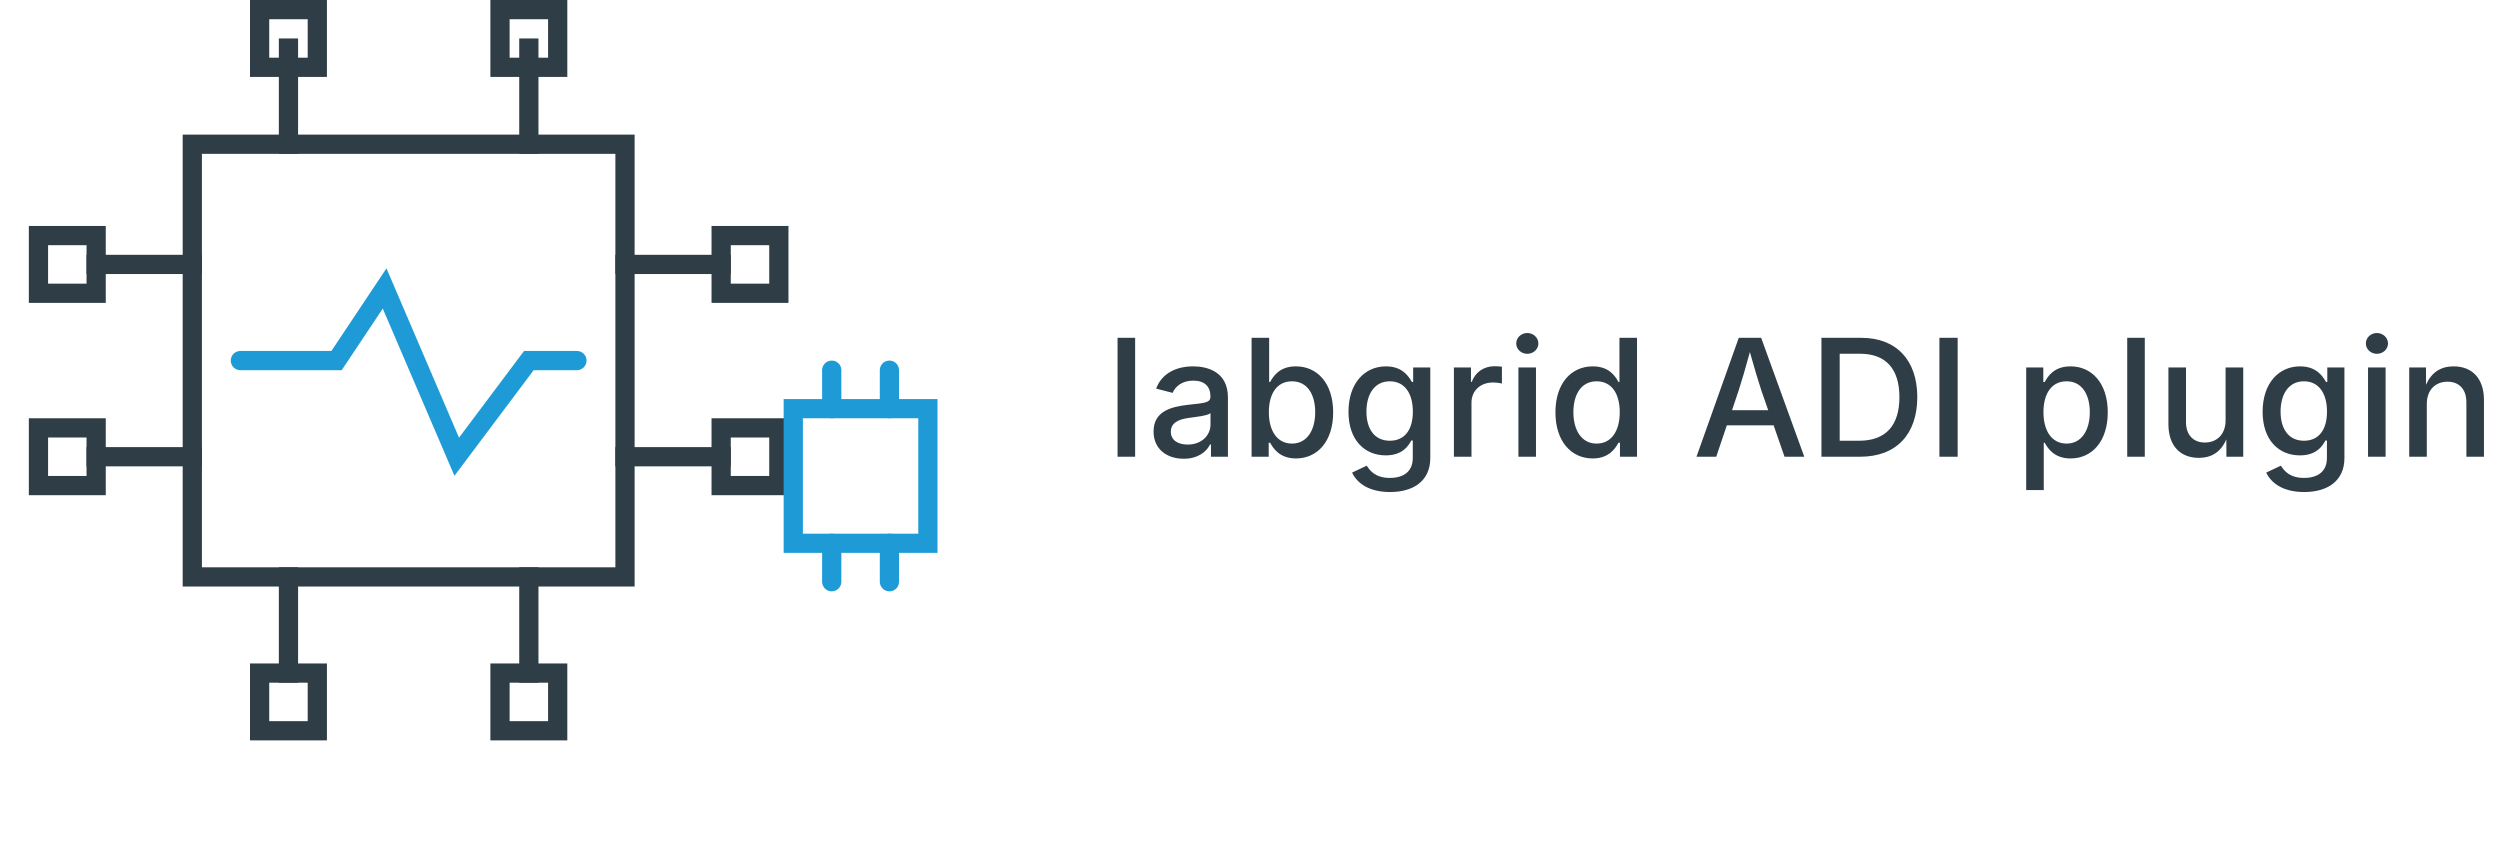
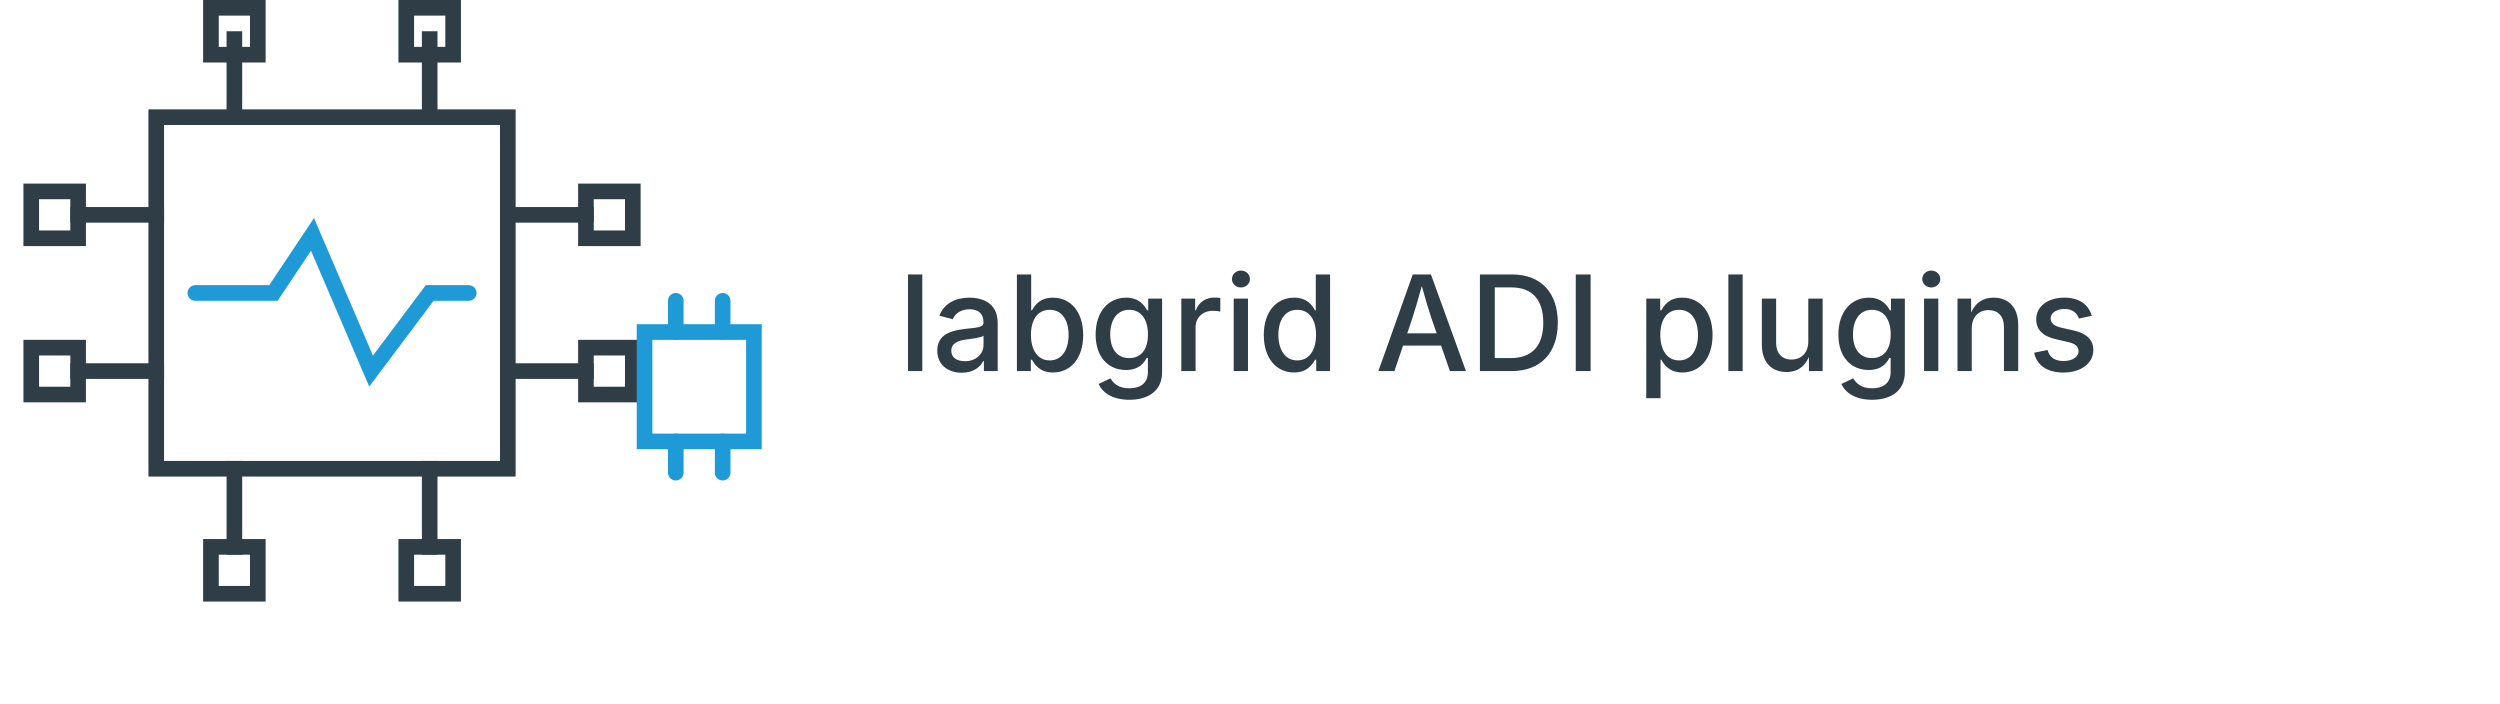
- <svg xmlns="http://www.w3.org/2000/svg" width="520" height="180" viewBox="0 0 520 180" shape-rendering="geometricPrecision" role="img" aria-label="labgrid ADI plugins">
+ <svg xmlns="http://www.w3.org/2000/svg" width="640" height="180" viewBox="0 0 640 180" shape-rendering="geometricPrecision" role="img" aria-label="labgrid ADI plugins">
  <defs>
    <style>
      .fg { stroke: #2f3e46; fill: none; stroke-width: 4; stroke-linecap: square; }
      .accent { stroke: #1e9bd7; fill: none; stroke-width: 4; stroke-linecap: round; }
      .text { fill: #2f3e46; font-family: Inter, system-ui, sans-serif; font-size: 34px; font-weight: 500; }
    </style>
  </defs>
  <rect x="40" y="30" width="90" height="90" class="fg" />
  <line x1="60" y1="30" x2="60" y2="10" class="fg" />
  <rect x="54" y="2" width="12" height="12" class="fg" />
  <line x1="110" y1="30" x2="110" y2="10" class="fg" />
  <rect x="104" y="2" width="12" height="12" class="fg" />
  <line x1="60" y1="120" x2="60" y2="140" class="fg" />
  <rect x="54" y="140" width="12" height="12" class="fg" />
  <line x1="110" y1="120" x2="110" y2="140" class="fg" />
  <rect x="104" y="140" width="12" height="12" class="fg" />
  <line x1="40" y1="55" x2="20" y2="55" class="fg" />
  <rect x="8" y="49" width="12" height="12" class="fg" />
  <line x1="40" y1="95" x2="20" y2="95" class="fg" />
  <rect x="8" y="89" width="12" height="12" class="fg" />
  <line x1="130" y1="55" x2="150" y2="55" class="fg" />
  <rect x="150" y="49" width="12" height="12" class="fg" />
  <line x1="130" y1="95" x2="150" y2="95" class="fg" />
  <rect x="150" y="89" width="12" height="12" class="fg" />
  <polyline points="50,75 70,75 80,60 95,95 110,75 120,75" class="accent" />
  <rect x="165" y="85" width="28" height="28" class="accent" />
  <line x1="173" y1="85" x2="173" y2="77" class="accent" />
  <line x1="185" y1="85" x2="185" y2="77" class="accent" />
  <line x1="173" y1="113" x2="173" y2="121" class="accent" />
  <line x1="185" y1="113" x2="185" y2="121" class="accent" />
  <text x="230" y="95" class="text">labgrid ADI plugins</text>
</svg>
